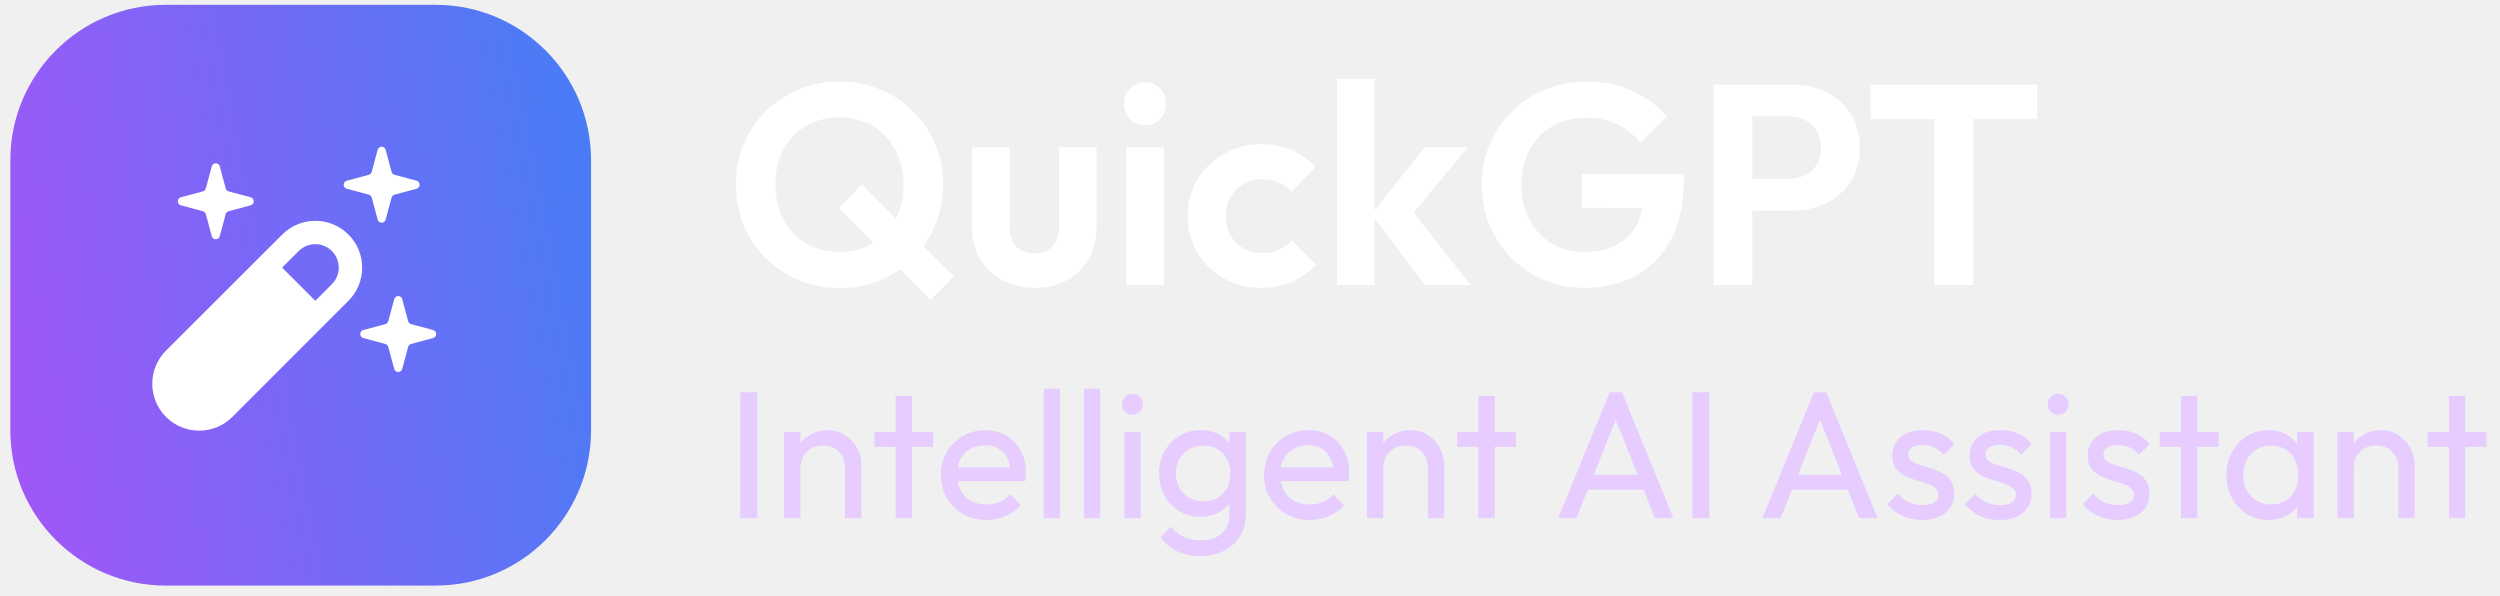
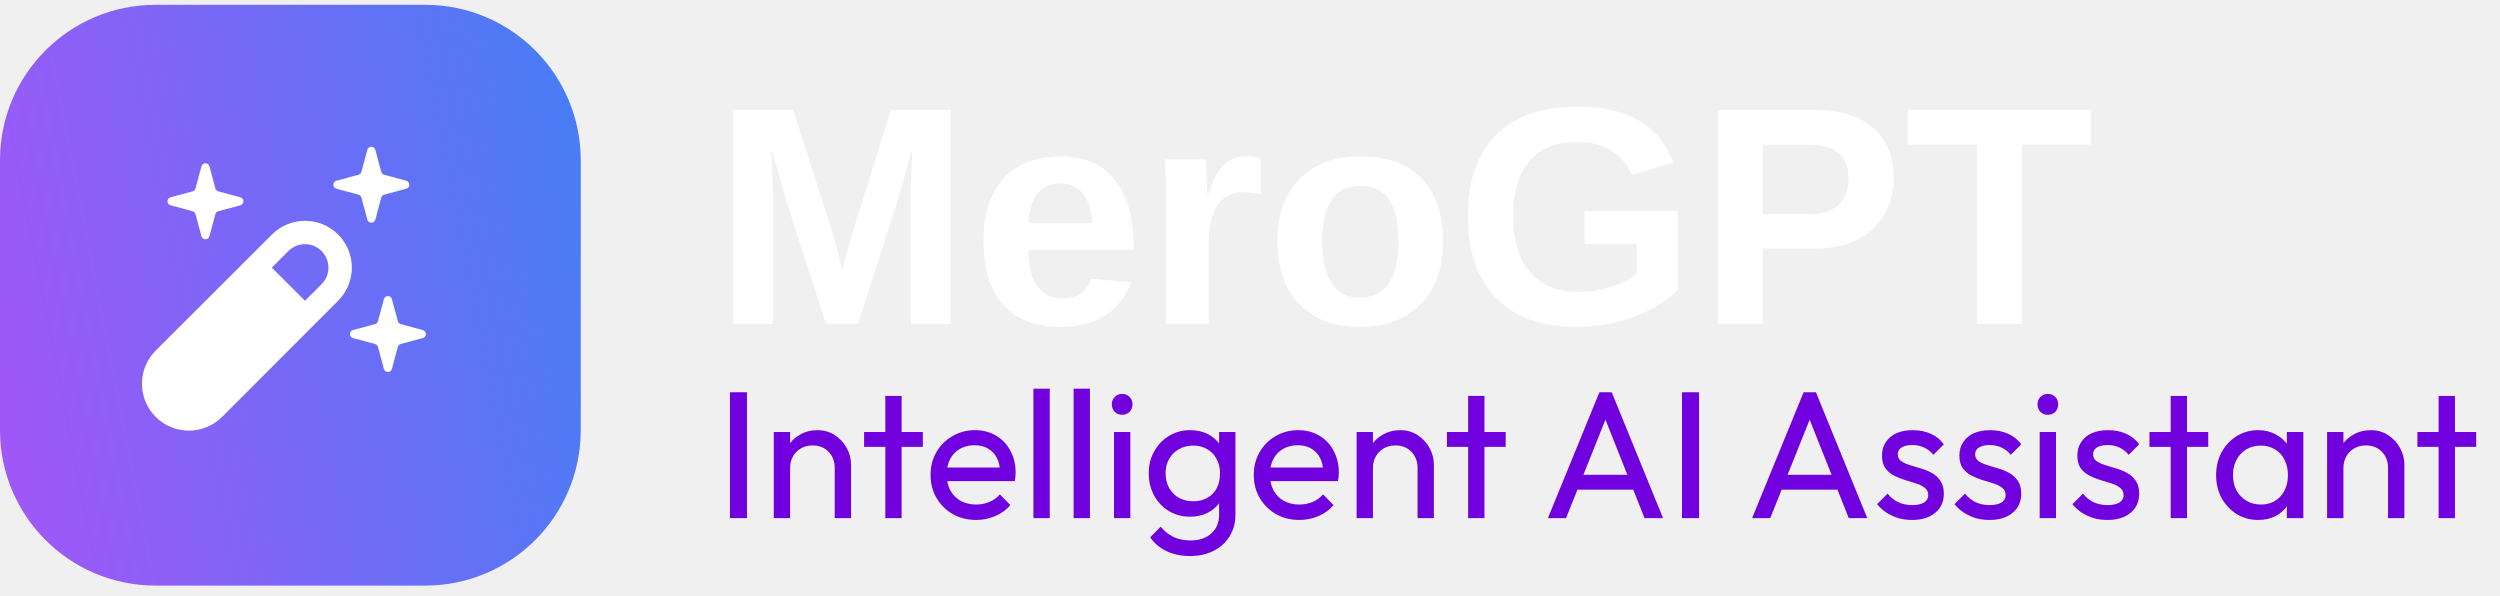
<svg xmlns="http://www.w3.org/2000/svg" width="193" height="46" viewBox="0 0 193 46" fill="none">
-   <path d="M64.844 22.242C63.715 22.242 62.659 22.037 61.676 21.626C60.708 21.215 59.857 20.651 59.124 19.932C58.391 19.199 57.819 18.348 57.408 17.38C57.012 16.397 56.814 15.349 56.814 14.234C56.814 13.119 57.012 12.085 57.408 11.132C57.819 10.164 58.383 9.321 59.102 8.602C59.835 7.869 60.686 7.304 61.654 6.908C62.622 6.497 63.671 6.292 64.8 6.292C65.929 6.292 66.978 6.497 67.946 6.908C68.914 7.304 69.765 7.869 70.498 8.602C71.231 9.321 71.796 10.164 72.192 11.132C72.603 12.1 72.808 13.141 72.808 14.256C72.808 15.371 72.603 16.412 72.192 17.38C71.796 18.348 71.231 19.199 70.498 19.932C69.779 20.651 68.936 21.215 67.968 21.626C67 22.037 65.959 22.242 64.844 22.242ZM71.818 23.144L64.734 16.06L66.538 14.234L73.644 21.34L71.818 23.144ZM64.8 19.448C65.783 19.448 66.641 19.228 67.374 18.788C68.122 18.348 68.701 17.739 69.112 16.962C69.537 16.185 69.75 15.275 69.75 14.234C69.75 13.471 69.625 12.775 69.376 12.144C69.141 11.513 68.804 10.971 68.364 10.516C67.924 10.047 67.403 9.687 66.802 9.438C66.201 9.189 65.533 9.064 64.8 9.064C63.832 9.064 62.974 9.284 62.226 9.724C61.493 10.149 60.913 10.751 60.488 11.528C60.077 12.305 59.872 13.207 59.872 14.234C59.872 15.011 59.989 15.723 60.224 16.368C60.473 17.013 60.811 17.563 61.236 18.018C61.676 18.473 62.197 18.825 62.798 19.074C63.414 19.323 64.081 19.448 64.8 19.448ZM79.855 22.22C78.916 22.22 78.08 22.022 77.347 21.626C76.628 21.23 76.064 20.68 75.653 19.976C75.242 19.272 75.037 18.458 75.037 17.534V11.374H77.941V17.468C77.941 17.908 78.014 18.289 78.161 18.612C78.308 18.92 78.528 19.155 78.821 19.316C79.114 19.477 79.459 19.558 79.855 19.558C80.456 19.558 80.925 19.375 81.263 19.008C81.6 18.641 81.769 18.128 81.769 17.468V11.374H84.651V17.534C84.651 18.473 84.445 19.294 84.035 19.998C83.639 20.702 83.074 21.252 82.341 21.648C81.622 22.029 80.793 22.22 79.855 22.22ZM86.946 22V11.374H89.85V22L86.946 22ZM88.398 9.658C87.929 9.658 87.54 9.504 87.232 9.196C86.924 8.873 86.77 8.477 86.77 8.008C86.77 7.553 86.924 7.165 87.232 6.842C87.54 6.519 87.929 6.358 88.398 6.358C88.882 6.358 89.271 6.519 89.564 6.842C89.872 7.165 90.026 7.553 90.026 8.008C90.026 8.477 89.872 8.873 89.564 9.196C89.271 9.504 88.882 9.658 88.398 9.658ZM97.419 22.22C96.334 22.22 95.358 21.978 94.493 21.494C93.628 21.01 92.946 20.35 92.447 19.514C91.948 18.678 91.699 17.739 91.699 16.698C91.699 15.642 91.948 14.696 92.447 13.86C92.946 13.024 93.628 12.364 94.493 11.88C95.373 11.381 96.348 11.132 97.419 11.132C98.255 11.132 99.025 11.286 99.729 11.594C100.433 11.902 101.042 12.342 101.555 12.914L99.707 14.784C99.428 14.476 99.091 14.241 98.695 14.08C98.314 13.919 97.888 13.838 97.419 13.838C96.891 13.838 96.414 13.963 95.989 14.212C95.578 14.447 95.248 14.777 94.999 15.202C94.764 15.613 94.647 16.104 94.647 16.676C94.647 17.233 94.764 17.732 94.999 18.172C95.248 18.597 95.578 18.935 95.989 19.184C96.414 19.419 96.891 19.536 97.419 19.536C97.903 19.536 98.336 19.455 98.717 19.294C99.113 19.118 99.45 18.869 99.729 18.546L101.599 20.416C101.056 21.003 100.433 21.45 99.729 21.758C99.025 22.066 98.255 22.22 97.419 22.22ZM110.007 22L105.893 16.522L109.985 11.374H113.307L108.511 17.182L108.621 15.774L113.527 22H110.007ZM103.231 22V6.094H106.113V22H103.231ZM122.312 22.22C121.212 22.22 120.178 22.022 119.21 21.626C118.257 21.215 117.413 20.643 116.68 19.91C115.961 19.177 115.397 18.333 114.986 17.38C114.59 16.412 114.392 15.371 114.392 14.256C114.392 13.127 114.597 12.085 115.008 11.132C115.419 10.164 115.991 9.321 116.724 8.602C117.457 7.869 118.315 7.304 119.298 6.908C120.281 6.497 121.344 6.292 122.488 6.292C123.764 6.292 124.937 6.534 126.008 7.018C127.079 7.487 127.966 8.155 128.67 9.02L126.646 11.044C126.162 10.413 125.561 9.929 124.842 9.592C124.123 9.255 123.331 9.086 122.466 9.086C121.483 9.086 120.611 9.306 119.848 9.746C119.1 10.171 118.513 10.773 118.088 11.55C117.663 12.313 117.45 13.207 117.45 14.234C117.45 15.261 117.655 16.17 118.066 16.962C118.491 17.739 119.063 18.348 119.782 18.788C120.515 19.228 121.351 19.448 122.29 19.448C123.258 19.448 124.087 19.272 124.776 18.92C125.465 18.553 125.993 18.025 126.36 17.336C126.727 16.632 126.91 15.774 126.91 14.762L128.868 16.104L122.114 16.038V13.442H129.99V13.86C129.99 15.708 129.66 17.255 129 18.502C128.34 19.734 127.431 20.665 126.272 21.296C125.128 21.912 123.808 22.22 122.312 22.22ZM134.485 16.258V13.816L138.071 13.816C138.541 13.816 138.966 13.721 139.347 13.53C139.729 13.339 140.029 13.068 140.249 12.716C140.469 12.349 140.579 11.909 140.579 11.396C140.579 10.897 140.469 10.465 140.249 10.098C140.029 9.731 139.729 9.453 139.347 9.262C138.966 9.071 138.541 8.976 138.071 8.976L134.485 8.976V6.534H138.379C139.362 6.534 140.242 6.732 141.019 7.128C141.811 7.524 142.435 8.089 142.889 8.822C143.344 9.541 143.571 10.399 143.571 11.396C143.571 12.393 143.344 13.259 142.889 13.992C142.435 14.711 141.811 15.268 141.019 15.664C140.242 16.06 139.362 16.258 138.379 16.258H134.485ZM132.285 22V6.534H135.277V22H132.285ZM149.326 22V6.864H152.34V22L149.326 22ZM144.398 9.196V6.534H157.268V9.196H144.398Z" fill="white" />
-   <path d="M57.148 40V30.284H58.464V40H57.148ZM65.237 40V36.122C65.237 35.618 65.079 35.203 64.761 34.876C64.444 34.549 64.033 34.386 63.529 34.386C63.193 34.386 62.895 34.461 62.633 34.61C62.372 34.759 62.167 34.965 62.017 35.226C61.868 35.487 61.793 35.786 61.793 36.122L61.275 35.828C61.275 35.324 61.387 34.876 61.611 34.484C61.835 34.092 62.148 33.784 62.549 33.56C62.951 33.327 63.403 33.21 63.907 33.21C64.411 33.21 64.855 33.336 65.237 33.588C65.629 33.84 65.937 34.171 66.161 34.582C66.385 34.983 66.497 35.413 66.497 35.87V40H65.237ZM60.533 40V33.35H61.793V40H60.533ZM69.143 40V30.564H70.403V40H69.143ZM67.505 34.498V33.35H72.041V34.498H67.505ZM76.15 40.14C75.488 40.14 74.891 39.991 74.359 39.692C73.826 39.384 73.406 38.969 73.099 38.446C72.79 37.923 72.636 37.331 72.636 36.668C72.636 36.015 72.786 35.427 73.085 34.904C73.392 34.381 73.803 33.971 74.317 33.672C74.839 33.364 75.422 33.21 76.067 33.21C76.683 33.21 77.224 33.35 77.691 33.63C78.166 33.91 78.535 34.297 78.796 34.792C79.067 35.287 79.203 35.847 79.203 36.472C79.203 36.565 79.198 36.668 79.189 36.78C79.179 36.883 79.16 37.004 79.132 37.144H73.519V36.094H78.46L77.999 36.5C77.999 36.052 77.919 35.674 77.76 35.366C77.602 35.049 77.378 34.806 77.088 34.638C76.799 34.461 76.449 34.372 76.038 34.372C75.609 34.372 75.231 34.465 74.904 34.652C74.578 34.839 74.326 35.1 74.148 35.436C73.971 35.772 73.882 36.169 73.882 36.626C73.882 37.093 73.976 37.503 74.162 37.858C74.349 38.203 74.615 38.474 74.96 38.67C75.306 38.857 75.703 38.95 76.15 38.95C76.524 38.95 76.865 38.885 77.172 38.754C77.49 38.623 77.76 38.427 77.984 38.166L78.796 38.992C78.479 39.365 78.087 39.65 77.621 39.846C77.163 40.042 76.673 40.14 76.15 40.14ZM80.576 40V30.004H81.836V40H80.576ZM83.68 40V30.004H84.94V40H83.68ZM86.797 40V33.35H88.057V40H86.797ZM87.427 32.02C87.194 32.02 87.003 31.945 86.853 31.796C86.704 31.637 86.629 31.441 86.629 31.208C86.629 30.984 86.704 30.797 86.853 30.648C87.003 30.489 87.194 30.41 87.427 30.41C87.661 30.41 87.852 30.489 88.001 30.648C88.151 30.797 88.225 30.984 88.225 31.208C88.225 31.441 88.151 31.637 88.001 31.796C87.852 31.945 87.661 32.02 87.427 32.02ZM92.672 42.926C91.991 42.926 91.384 42.8 90.852 42.548C90.33 42.296 89.91 41.941 89.592 41.484L90.404 40.658C90.675 41.003 90.997 41.265 91.37 41.442C91.744 41.629 92.187 41.722 92.7 41.722C93.382 41.722 93.918 41.54 94.31 41.176C94.712 40.821 94.912 40.341 94.912 39.734V38.082L95.136 36.584L94.912 35.1V33.35H96.172V39.734C96.172 40.369 96.023 40.924 95.724 41.4C95.435 41.876 95.024 42.249 94.492 42.52C93.97 42.791 93.363 42.926 92.672 42.926ZM92.672 39.888C92.066 39.888 91.52 39.743 91.034 39.454C90.558 39.165 90.18 38.768 89.9 38.264C89.62 37.751 89.48 37.177 89.48 36.542C89.48 35.907 89.62 35.343 89.9 34.848C90.18 34.344 90.558 33.947 91.034 33.658C91.52 33.359 92.066 33.21 92.672 33.21C93.195 33.21 93.657 33.313 94.058 33.518C94.46 33.723 94.777 34.013 95.01 34.386C95.253 34.75 95.384 35.179 95.402 35.674V37.438C95.374 37.923 95.239 38.353 94.996 38.726C94.763 39.09 94.446 39.375 94.044 39.58C93.643 39.785 93.186 39.888 92.672 39.888ZM92.924 38.698C93.335 38.698 93.694 38.609 94.002 38.432C94.32 38.255 94.562 38.007 94.73 37.69C94.898 37.363 94.982 36.985 94.982 36.556C94.982 36.127 94.894 35.753 94.716 35.436C94.548 35.109 94.31 34.857 94.002 34.68C93.694 34.493 93.33 34.4 92.91 34.4C92.49 34.4 92.122 34.493 91.804 34.68C91.487 34.857 91.235 35.109 91.048 35.436C90.871 35.753 90.782 36.122 90.782 36.542C90.782 36.962 90.871 37.335 91.048 37.662C91.235 37.989 91.487 38.245 91.804 38.432C92.131 38.609 92.504 38.698 92.924 38.698ZM101.102 40.14C100.439 40.14 99.842 39.991 99.31 39.692C98.778 39.384 98.358 38.969 98.05 38.446C97.742 37.923 97.588 37.331 97.588 36.668C97.588 36.015 97.737 35.427 98.036 34.904C98.344 34.381 98.754 33.971 99.268 33.672C99.79 33.364 100.374 33.21 101.018 33.21C101.634 33.21 102.175 33.35 102.642 33.63C103.118 33.91 103.486 34.297 103.748 34.792C104.018 35.287 104.154 35.847 104.154 36.472C104.154 36.565 104.149 36.668 104.14 36.78C104.13 36.883 104.112 37.004 104.084 37.144H98.47V36.094H103.412L102.95 36.5C102.95 36.052 102.87 35.674 102.712 35.366C102.553 35.049 102.329 34.806 102.04 34.638C101.75 34.461 101.4 34.372 100.99 34.372C100.56 34.372 100.182 34.465 99.856 34.652C99.529 34.839 99.277 35.1 99.1 35.436C98.922 35.772 98.834 36.169 98.834 36.626C98.834 37.093 98.927 37.503 99.114 37.858C99.3 38.203 99.566 38.474 99.912 38.67C100.257 38.857 100.654 38.95 101.102 38.95C101.475 38.95 101.816 38.885 102.124 38.754C102.441 38.623 102.712 38.427 102.936 38.166L103.748 38.992C103.43 39.365 103.038 39.65 102.572 39.846C102.114 40.042 101.624 40.14 101.102 40.14ZM110.232 40V36.122C110.232 35.618 110.073 35.203 109.756 34.876C109.438 34.549 109.028 34.386 108.524 34.386C108.188 34.386 107.889 34.461 107.628 34.61C107.366 34.759 107.161 34.965 107.012 35.226C106.862 35.487 106.788 35.786 106.788 36.122L106.27 35.828C106.27 35.324 106.382 34.876 106.606 34.484C106.83 34.092 107.142 33.784 107.544 33.56C107.945 33.327 108.398 33.21 108.902 33.21C109.406 33.21 109.849 33.336 110.232 33.588C110.624 33.84 110.932 34.171 111.156 34.582C111.38 34.983 111.492 35.413 111.492 35.87V40H110.232ZM105.528 40V33.35H106.788V40H105.528ZM114.137 40V30.564H115.397V40H114.137ZM112.499 34.498V33.35H117.035V34.498H112.499ZM120.295 40L124.271 30.284H125.223L129.185 40H127.757L124.495 31.782H124.985L121.695 40H120.295ZM122.185 37.802V36.654H127.295V37.802H122.185ZM130.648 40V30.284H131.964V40H130.648ZM136.059 40L140.035 30.284H140.987L144.949 40H143.521L140.259 31.782H140.749L137.459 40H136.059ZM137.949 37.802V36.654H143.059V37.802H137.949ZM148.411 40.14C148.038 40.14 147.683 40.093 147.347 40C147.02 39.897 146.717 39.757 146.437 39.58C146.157 39.393 145.914 39.174 145.709 38.922L146.521 38.11C146.764 38.409 147.044 38.633 147.361 38.782C147.678 38.922 148.033 38.992 148.425 38.992C148.817 38.992 149.12 38.927 149.335 38.796C149.55 38.656 149.657 38.465 149.657 38.222C149.657 37.979 149.568 37.793 149.391 37.662C149.223 37.522 149.004 37.41 148.733 37.326C148.462 37.233 148.173 37.144 147.865 37.06C147.566 36.967 147.282 36.85 147.011 36.71C146.74 36.57 146.516 36.379 146.339 36.136C146.171 35.893 146.087 35.571 146.087 35.17C146.087 34.769 146.185 34.423 146.381 34.134C146.577 33.835 146.848 33.607 147.193 33.448C147.548 33.289 147.972 33.21 148.467 33.21C148.99 33.21 149.452 33.303 149.853 33.49C150.264 33.667 150.6 33.938 150.861 34.302L150.049 35.114C149.862 34.871 149.629 34.685 149.349 34.554C149.078 34.423 148.77 34.358 148.425 34.358C148.061 34.358 147.781 34.423 147.585 34.554C147.398 34.675 147.305 34.848 147.305 35.072C147.305 35.296 147.389 35.469 147.557 35.59C147.725 35.711 147.944 35.814 148.215 35.898C148.495 35.982 148.784 36.071 149.083 36.164C149.382 36.248 149.666 36.365 149.937 36.514C150.208 36.663 150.427 36.864 150.595 37.116C150.772 37.368 150.861 37.699 150.861 38.11C150.861 38.735 150.637 39.23 150.189 39.594C149.75 39.958 149.158 40.14 148.411 40.14ZM154.386 40.14C154.012 40.14 153.658 40.093 153.322 40C152.995 39.897 152.692 39.757 152.412 39.58C152.132 39.393 151.889 39.174 151.684 38.922L152.496 38.11C152.738 38.409 153.018 38.633 153.336 38.782C153.653 38.922 154.008 38.992 154.4 38.992C154.792 38.992 155.095 38.927 155.31 38.796C155.524 38.656 155.632 38.465 155.632 38.222C155.632 37.979 155.543 37.793 155.366 37.662C155.198 37.522 154.978 37.41 154.708 37.326C154.437 37.233 154.148 37.144 153.84 37.06C153.541 36.967 153.256 36.85 152.986 36.71C152.715 36.57 152.491 36.379 152.314 36.136C152.146 35.893 152.062 35.571 152.062 35.17C152.062 34.769 152.16 34.423 152.356 34.134C152.552 33.835 152.822 33.607 153.168 33.448C153.522 33.289 153.947 33.21 154.442 33.21C154.964 33.21 155.426 33.303 155.828 33.49C156.238 33.667 156.574 33.938 156.836 34.302L156.024 35.114C155.837 34.871 155.604 34.685 155.324 34.554C155.053 34.423 154.745 34.358 154.4 34.358C154.036 34.358 153.756 34.423 153.56 34.554C153.373 34.675 153.28 34.848 153.28 35.072C153.28 35.296 153.364 35.469 153.532 35.59C153.7 35.711 153.919 35.814 154.19 35.898C154.47 35.982 154.759 36.071 155.058 36.164C155.356 36.248 155.641 36.365 155.912 36.514C156.182 36.663 156.402 36.864 156.57 37.116C156.747 37.368 156.836 37.699 156.836 38.11C156.836 38.735 156.612 39.23 156.164 39.594C155.725 39.958 155.132 40.14 154.386 40.14ZM158.26 40V33.35H159.52V40H158.26ZM158.89 32.02C158.657 32.02 158.466 31.945 158.316 31.796C158.167 31.637 158.092 31.441 158.092 31.208C158.092 30.984 158.167 30.797 158.316 30.648C158.466 30.489 158.657 30.41 158.89 30.41C159.124 30.41 159.315 30.489 159.464 30.648C159.614 30.797 159.688 30.984 159.688 31.208C159.688 31.441 159.614 31.637 159.464 31.796C159.315 31.945 159.124 32.02 158.89 32.02ZM163.491 40.14C163.118 40.14 162.763 40.093 162.427 40C162.1 39.897 161.797 39.757 161.517 39.58C161.237 39.393 160.994 39.174 160.789 38.922L161.601 38.11C161.844 38.409 162.124 38.633 162.441 38.782C162.758 38.922 163.113 38.992 163.505 38.992C163.897 38.992 164.2 38.927 164.415 38.796C164.63 38.656 164.737 38.465 164.737 38.222C164.737 37.979 164.648 37.793 164.471 37.662C164.303 37.522 164.084 37.41 163.813 37.326C163.542 37.233 163.253 37.144 162.945 37.06C162.646 36.967 162.362 36.85 162.091 36.71C161.82 36.57 161.596 36.379 161.419 36.136C161.251 35.893 161.167 35.571 161.167 35.17C161.167 34.769 161.265 34.423 161.461 34.134C161.657 33.835 161.928 33.607 162.273 33.448C162.628 33.289 163.052 33.21 163.547 33.21C164.07 33.21 164.532 33.303 164.933 33.49C165.344 33.667 165.68 33.938 165.941 34.302L165.129 35.114C164.942 34.871 164.709 34.685 164.429 34.554C164.158 34.423 163.85 34.358 163.505 34.358C163.141 34.358 162.861 34.423 162.665 34.554C162.478 34.675 162.385 34.848 162.385 35.072C162.385 35.296 162.469 35.469 162.637 35.59C162.805 35.711 163.024 35.814 163.295 35.898C163.575 35.982 163.864 36.071 164.163 36.164C164.462 36.248 164.746 36.365 165.017 36.514C165.288 36.663 165.507 36.864 165.675 37.116C165.852 37.368 165.941 37.699 165.941 38.11C165.941 38.735 165.717 39.23 165.269 39.594C164.83 39.958 164.238 40.14 163.491 40.14ZM168.374 40V30.564H169.634V40H168.374ZM166.736 34.498V33.35H171.272V34.498H166.736ZM175.129 40.14C174.522 40.14 173.972 39.991 173.477 39.692C172.982 39.384 172.59 38.969 172.301 38.446C172.021 37.923 171.881 37.335 171.881 36.682C171.881 36.029 172.021 35.441 172.301 34.918C172.59 34.395 172.978 33.98 173.463 33.672C173.958 33.364 174.513 33.21 175.129 33.21C175.633 33.21 176.081 33.317 176.473 33.532C176.874 33.737 177.196 34.027 177.439 34.4C177.682 34.764 177.817 35.189 177.845 35.674V37.676C177.817 38.152 177.682 38.577 177.439 38.95C177.206 39.323 176.888 39.617 176.487 39.832C176.095 40.037 175.642 40.14 175.129 40.14ZM175.339 38.95C175.964 38.95 176.468 38.74 176.851 38.32C177.234 37.891 177.425 37.345 177.425 36.682C177.425 36.225 177.336 35.828 177.159 35.492C176.991 35.147 176.748 34.881 176.431 34.694C176.114 34.498 175.745 34.4 175.325 34.4C174.905 34.4 174.532 34.498 174.205 34.694C173.888 34.89 173.636 35.161 173.449 35.506C173.272 35.842 173.183 36.229 173.183 36.668C173.183 37.116 173.272 37.513 173.449 37.858C173.636 38.194 173.892 38.46 174.219 38.656C174.546 38.852 174.919 38.95 175.339 38.95ZM177.341 40V38.208L177.579 36.584L177.341 34.974V33.35H178.615V40H177.341ZM185.153 40V36.122C185.153 35.618 184.995 35.203 184.677 34.876C184.36 34.549 183.949 34.386 183.445 34.386C183.109 34.386 182.811 34.461 182.549 34.61C182.288 34.759 182.083 34.965 181.933 35.226C181.784 35.487 181.709 35.786 181.709 36.122L181.191 35.828C181.191 35.324 181.303 34.876 181.527 34.484C181.751 34.092 182.064 33.784 182.465 33.56C182.867 33.327 183.319 33.21 183.823 33.21C184.327 33.21 184.771 33.336 185.153 33.588C185.545 33.84 185.853 34.171 186.077 34.582C186.301 34.983 186.413 35.413 186.413 35.87V40H185.153ZM180.449 40V33.35H181.709V40H180.449ZM189.059 40V30.564H190.319V40H189.059ZM187.421 34.498V33.35H191.957V34.498H187.421Z" fill="#E6CCFF" />
-   <rect x="0.797" y="0.373" width="44.833" height="44.833" rx="12" fill="url(#paint0_linear_8961_4661)" />
-   <path fill-rule="evenodd" clip-rule="evenodd" d="M17.936 32.186L26.901 23.218C28.315 21.804 28.312 19.511 26.894 18.101C25.482 16.696 23.201 16.698 21.792 18.105L12.818 27.065C11.402 28.478 11.402 30.772 12.816 32.187C14.23 33.6 16.523 33.6 17.936 32.186ZM21.779 20.661L24.34 23.222L25.621 21.941C26.328 21.234 26.328 20.087 25.621 19.38C24.914 18.673 23.767 18.673 23.06 19.38L21.779 20.661Z" fill="white" />
-   <path d="M16.348 12.846C16.433 12.53 16.881 12.53 16.966 12.846L17.424 14.547C17.454 14.657 17.54 14.743 17.65 14.773L19.351 15.231C19.666 15.316 19.666 15.764 19.351 15.849L17.65 16.307C17.54 16.337 17.454 16.423 17.424 16.533L16.966 18.233C16.881 18.549 16.433 18.549 16.348 18.233L15.89 16.533C15.86 16.423 15.774 16.337 15.664 16.307L13.963 15.849C13.648 15.764 13.648 15.316 13.963 15.231L15.664 14.773C15.774 14.743 15.86 14.657 15.89 14.547L16.348 12.846Z" fill="white" />
-   <path d="M29.154 11.567C29.24 11.251 29.688 11.251 29.773 11.567L30.231 13.268C30.26 13.378 30.346 13.464 30.457 13.493L32.157 13.951C32.473 14.036 32.473 14.485 32.157 14.57L30.457 15.027C30.346 15.057 30.26 15.143 30.231 15.254L29.773 16.954C29.688 17.27 29.24 17.27 29.154 16.954L28.697 15.254C28.667 15.143 28.581 15.057 28.471 15.027L26.77 14.57C26.454 14.485 26.454 14.036 26.77 13.951L28.471 13.493C28.581 13.464 28.667 13.378 28.697 13.268L29.154 11.567Z" fill="white" />
-   <path d="M30.434 23.094C30.519 22.778 30.967 22.778 31.052 23.094L31.51 24.795C31.54 24.905 31.626 24.991 31.736 25.021L33.437 25.479C33.752 25.564 33.752 26.012 33.437 26.097L31.736 26.555C31.626 26.584 31.54 26.671 31.51 26.781L31.052 28.481C30.967 28.797 30.519 28.797 30.434 28.481L29.976 26.781C29.946 26.671 29.86 26.584 29.75 26.555L28.049 26.097C27.733 26.012 27.733 25.564 28.049 25.479L29.75 25.021C29.86 24.991 29.946 24.905 29.976 24.795L30.434 23.094Z" fill="white" />
+   <text x="55" y="25" font-family="Arial, sans-serif" font-size="24" font-weight="700" fill="#fff">
+     MeroGPT
+   </text>
+   <path d="M56.351 40v-9.716h1.316V40zm8.09 0v-3.878q0-.757-.477-1.246-.475-.49-1.231-.49-.504 0-.896.224-.393.225-.617.616-.224.392-.224.896l-.518-.294q0-.756.337-1.344.335-.588.938-.924.6-.35 1.358-.35.756 0 1.33.378.587.378.924.994.336.601.336 1.288V40zm-4.705 0v-6.65h1.26V40zm8.61 0v-9.436h1.26V40zm-1.638-5.502V33.35h4.536v1.148zm8.646 5.642q-.994 0-1.792-.448a3.43 3.43 0 0 1-1.26-1.246q-.462-.784-.462-1.778 0-.98.448-1.764a3.4 3.4 0 0 1 1.232-1.232 3.4 3.4 0 0 1 1.75-.462q.924 0 1.624.42.714.42 1.106 1.162.406.742.406 1.68 0 .14-.014.308-.015.154-.056.364h-5.614v-1.05h4.942l-.462.406q0-.672-.238-1.134a1.7 1.7 0 0 0-.672-.728q-.435-.266-1.05-.266-.645 0-1.134.28a1.9 1.9 0 0 0-.756.784q-.267.504-.266 1.19 0 .7.28 1.232.279.518.798.812.518.28 1.19.28a2.6 2.6 0 0 0 1.022-.196q.476-.196.812-.588l.812.826q-.477.56-1.176.854a3.7 3.7 0 0 1-1.47.294M79.78 40v-9.996h1.26V40zm3.103 0v-9.996h1.26V40zm3.118 0v-6.65h1.26V40zm.63-7.98a.78.78 0 0 1-.575-.224.83.83 0 0 1-.224-.588.76.76 0 0 1 .225-.56.75.75 0 0 1 .573-.238q.35 0 .575.238a.76.76 0 0 1 .224.56q0 .35-.225.588a.78.78 0 0 1-.573.224m5.244 10.906q-1.022 0-1.82-.378a3.2 3.2 0 0 1-1.26-1.064l.812-.826q.407.518.966.784.56.28 1.33.28 1.023 0 1.61-.546.603-.532.602-1.442v-1.652l.224-1.498-.224-1.484v-1.75h1.26v6.384q0 .952-.448 1.666-.434.714-1.232 1.12-.783.405-1.82.406m0-3.038a3.14 3.14 0 0 1-1.638-.434 3.16 3.16 0 0 1-1.134-1.19 3.54 3.54 0 0 1-.42-1.722q0-.953.42-1.694.42-.755 1.134-1.19a3.06 3.06 0 0 1 1.638-.448q.784 0 1.386.308.603.308.952.868.365.546.392 1.288v1.764a2.6 2.6 0 0 1-.406 1.288 2.4 2.4 0 0 1-.952.854 3 3 0 0 1-1.372.308m.252-1.19q.616 0 1.078-.266.477-.266.728-.742.252-.49.252-1.134 0-.645-.266-1.12a1.8 1.8 0 0 0-.714-.756q-.462-.28-1.092-.28t-1.106.28a1.96 1.96 0 0 0-.756.756 2.23 2.23 0 0 0-.266 1.106q0 .63.266 1.12.28.49.756.77.49.266 1.12.266m8.178 1.442q-.994 0-1.792-.448a3.43 3.43 0 0 1-1.26-1.246q-.462-.784-.462-1.778 0-.98.448-1.764a3.4 3.4 0 0 1 1.232-1.232 3.4 3.4 0 0 1 1.75-.462q.924 0 1.624.42.713.42 1.106 1.162a3.45 3.45 0 0 1 .406 1.68q0 .14-.014.308-.015.154-.056.364h-5.614v-1.05h4.942l-.462.406q0-.672-.238-1.134a1.7 1.7 0 0 0-.672-.728q-.435-.266-1.05-.266-.645 0-1.134.28a1.9 1.9 0 0 0-.756.784q-.266.504-.266 1.19 0 .7.28 1.232.279.518.798.812.518.28 1.19.28.56 0 1.022-.196a2.1 2.1 0 0 0 .812-.588l.812.826q-.477.56-1.176.854a3.7 3.7 0 0 1-1.47.294m9.13-.14v-3.878q0-.757-.476-1.246-.476-.49-1.232-.49-.504 0-.896.224a1.6 1.6 0 0 0-.616.616q-.225.392-.224.896l-.518-.294q0-.756.336-1.344.335-.588.938-.924.602-.35 1.358-.35t1.33.378q.588.378.924.994.336.601.336 1.288V40zm-4.704 0v-6.65h1.26V40zm8.61 0v-9.436h1.26V40zm-1.638-5.502V33.35h4.536v1.148zM119.498 40l3.976-9.716h.952L128.388 40h-1.428l-3.262-8.218h.49L120.898 40zm1.89-2.198v-1.148h5.11v1.148zM129.851 40v-9.716h1.316V40zm5.411 0 3.976-9.716h.952L144.152 40h-1.428l-3.262-8.218h.49L136.662 40zm1.89-2.198v-1.148h5.11v1.148zm10.462 2.338q-.56 0-1.064-.14a4 4 0 0 1-.91-.42 3.3 3.3 0 0 1-.728-.658l.812-.812q.365.449.84.672.477.21 1.064.21.589 0 .91-.196a.65.65 0 0 0 .322-.574q0-.365-.266-.56a1.9 1.9 0 0 0-.658-.336q-.405-.14-.868-.266a5.3 5.3 0 0 1-.854-.35 1.9 1.9 0 0 1-.672-.574q-.252-.364-.252-.966t.294-1.036q.294-.448.812-.686.533-.238 1.274-.238.785 0 1.386.28.617.266 1.008.812l-.812.812a1.86 1.86 0 0 0-.7-.56 2.1 2.1 0 0 0-.924-.196q-.546 0-.84.196a.58.58 0 0 0-.28.518.6.6 0 0 0 .252.518q.252.182.658.308.42.126.868.266.449.126.854.35.406.224.658.602.267.378.266.994 0 .938-.672 1.484-.657.546-1.778.546m5.975 0q-.56 0-1.064-.14a4 4 0 0 1-.91-.42 3.3 3.3 0 0 1-.728-.658l.812-.812q.363.449.84.672.476.21 1.064.21t.91-.196a.65.65 0 0 0 .322-.574q0-.365-.266-.56a1.9 1.9 0 0 0-.658-.336q-.406-.14-.868-.266a5.3 5.3 0 0 1-.854-.35 1.9 1.9 0 0 1-.672-.574q-.252-.364-.252-.966t.294-1.036q.294-.448.812-.686.531-.238 1.274-.238.783 0 1.386.28.615.266 1.008.812l-.812.812a1.9 1.9 0 0 0-.7-.56 2.1 2.1 0 0 0-.924-.196q-.546 0-.84.196a.58.58 0 0 0-.28.518.6.6 0 0 0 .252.518q.252.182.658.308.42.126.868.266.447.126.854.35t.658.602q.266.378.266.994 0 .938-.672 1.484-.659.546-1.778.546m3.874-.14v-6.65h1.26V40zm.63-7.98a.78.78 0 0 1-.574-.224.83.83 0 0 1-.224-.588q0-.335.224-.56a.76.76 0 0 1 .574-.238q.35 0 .574.238.225.224.224.56 0 .35-.224.588a.78.78 0 0 1-.574.224m4.601 8.12q-.56 0-1.064-.14a4 4 0 0 1-.91-.42 3.3 3.3 0 0 1-.728-.658l.812-.812q.364.449.84.672.477.21 1.064.21t.91-.196a.65.65 0 0 0 .322-.574q0-.365-.266-.56a1.9 1.9 0 0 0-.658-.336q-.406-.14-.868-.266a5.3 5.3 0 0 1-.854-.35 1.9 1.9 0 0 1-.672-.574q-.252-.364-.252-.966t.294-1.036q.294-.448.812-.686.533-.238 1.274-.238.785 0 1.386.28.617.266 1.008.812l-.812.812a1.86 1.86 0 0 0-.7-.56 2.1 2.1 0 0 0-.924-.196q-.546 0-.84.196a.58.58 0 0 0-.28.518.6.6 0 0 0 .252.518q.252.182.658.308.42.126.868.266.449.126.854.35.406.224.658.602.266.378.266.994 0 .938-.672 1.484-.657.546-1.778.546m4.883-.14v-9.436h1.26V40zm-1.638-5.502V33.35h4.536v1.148zm8.393 5.642q-.91 0-1.652-.448a3.35 3.35 0 0 1-1.176-1.246q-.42-.784-.42-1.764t.42-1.764a3.4 3.4 0 0 1 1.162-1.246 3.1 3.1 0 0 1 1.666-.462q.756 0 1.344.322.602.308.966.868.364.546.406 1.274v2.002q-.042.713-.406 1.274a2.5 2.5 0 0 1-.952.882q-.588.308-1.358.308m.21-1.19q.937 0 1.512-.63.574-.644.574-1.638 0-.686-.266-1.19a1.83 1.83 0 0 0-.728-.798 2.06 2.06 0 0 0-1.106-.294q-.63 0-1.12.294a2.1 2.1 0 0 0-.756.812 2.46 2.46 0 0 0-.266 1.162q0 .672.266 1.19.28.504.77.798t1.12.294m2.002 1.05v-1.792l.238-1.624-.238-1.61V33.35h1.274V40zm7.813 0v-3.878q0-.757-.476-1.246-.477-.49-1.232-.49-.504 0-.896.224a1.6 1.6 0 0 0-.616.616q-.224.392-.224.896l-.518-.294q0-.756.336-1.344.335-.588.938-.924.602-.35 1.358-.35t1.33.378q.588.378.924.994.336.601.336 1.288V40zm-4.704 0v-6.65h1.26V40zm8.609 0v-9.436h1.26V40zm-1.638-5.502V33.35h4.536v1.148z" fill="#7100de" />
+   <rect y=".373" width="44.833" height="44.833" rx="12" fill="url(#a)" />
+   <path fill-rule="evenodd" clip-rule="evenodd" d="m17.14 32.186 8.964-8.968a3.614 3.614 0 0 0-5.11-5.113l-8.973 8.96a3.62 3.62 0 1 0 5.119 5.121m3.842-11.525 2.562 2.56 1.28-1.28a1.81 1.81 0 1 0-2.561-2.56z" fill="#fff" />
+   <path d="M15.551 12.846c.085-.316.533-.316.618 0l.458 1.7a.32.32 0 0 0 .226.227l1.7.458c.317.085.317.533 0 .618l-1.7.458a.32.32 0 0 0-.226.226l-.458 1.7c-.085.316-.533.316-.618 0l-.458-1.7a.32.32 0 0 0-.226-.226l-1.7-.458c-.316-.085-.316-.533 0-.618l1.7-.458a.32.32 0 0 0 .226-.226zm12.807-1.279c.085-.316.533-.316.618 0l.458 1.7a.32.32 0 0 0 .226.226l1.7.458c.316.085.316.534 0 .619l-1.7.457a.32.32 0 0 0-.226.227l-.458 1.7c-.085.316-.533.316-.618 0l-.458-1.7a.32.32 0 0 0-.226-.226l-1.7-.458c-.317-.085-.317-.534 0-.619l1.7-.458a.32.32 0 0 0 .226-.225zm1.279 11.527c.085-.316.533-.316.618 0l.458 1.7a.32.32 0 0 0 .226.227l1.7.458c.316.085.316.533 0 .618l-1.7.458a.32.32 0 0 0-.226.226l-.458 1.7c-.085.316-.533.316-.618 0l-.458-1.7a.32.32 0 0 0-.226-.226l-1.7-.458c-.316-.085-.316-.533 0-.618l1.7-.458a.32.32 0 0 0 .226-.226z" fill="#fff" />
  <defs>
-     <linearGradient id="paint0_linear_8961_4661" x1="51.607" y1="16.812" x2="-2.192" y2="27.273" gradientUnits="userSpaceOnUse">
-       <stop stop-color="#4080F6" />
-       <stop offset="1" stop-color="#A356F7" />
+     <linearGradient id="a" x1="50.81" y1="16.812" x2="-2.989" y2="27.273" gradientUnits="userSpaceOnUse">
+       <stop stop-color="#4080f6" />
+       <stop offset="1" stop-color="#a356f7" />
    </linearGradient>
  </defs>
</svg>
